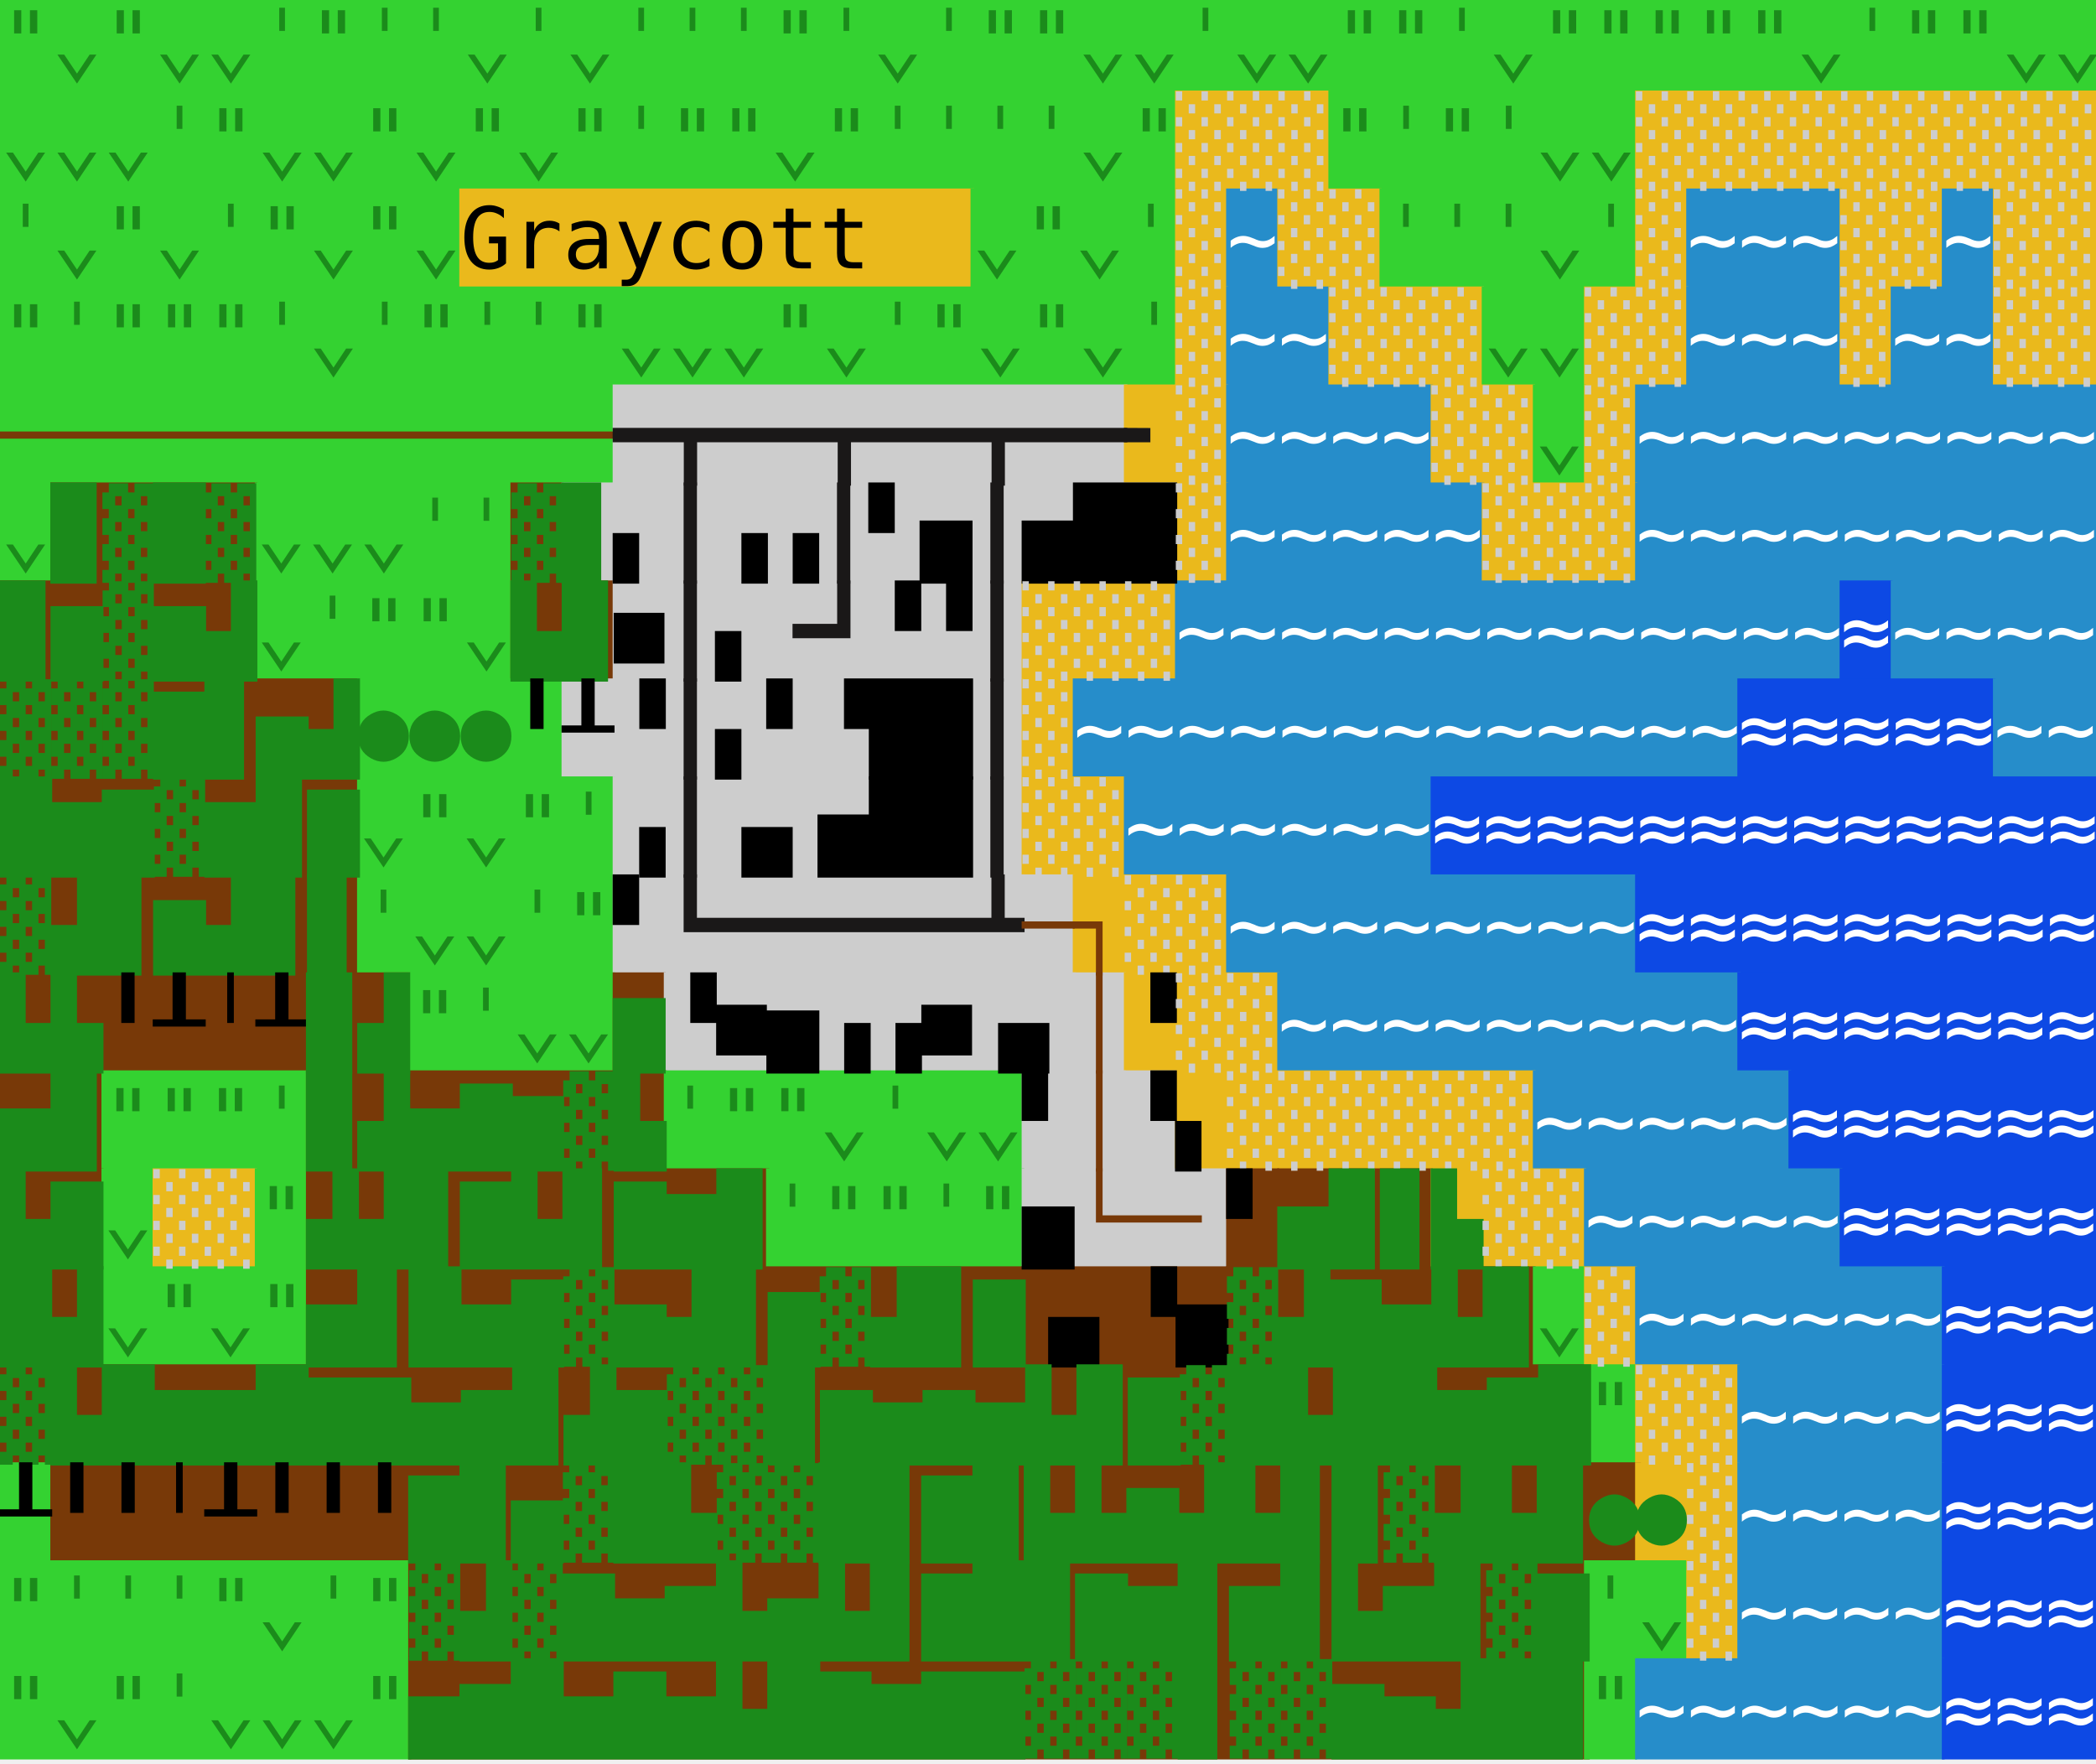
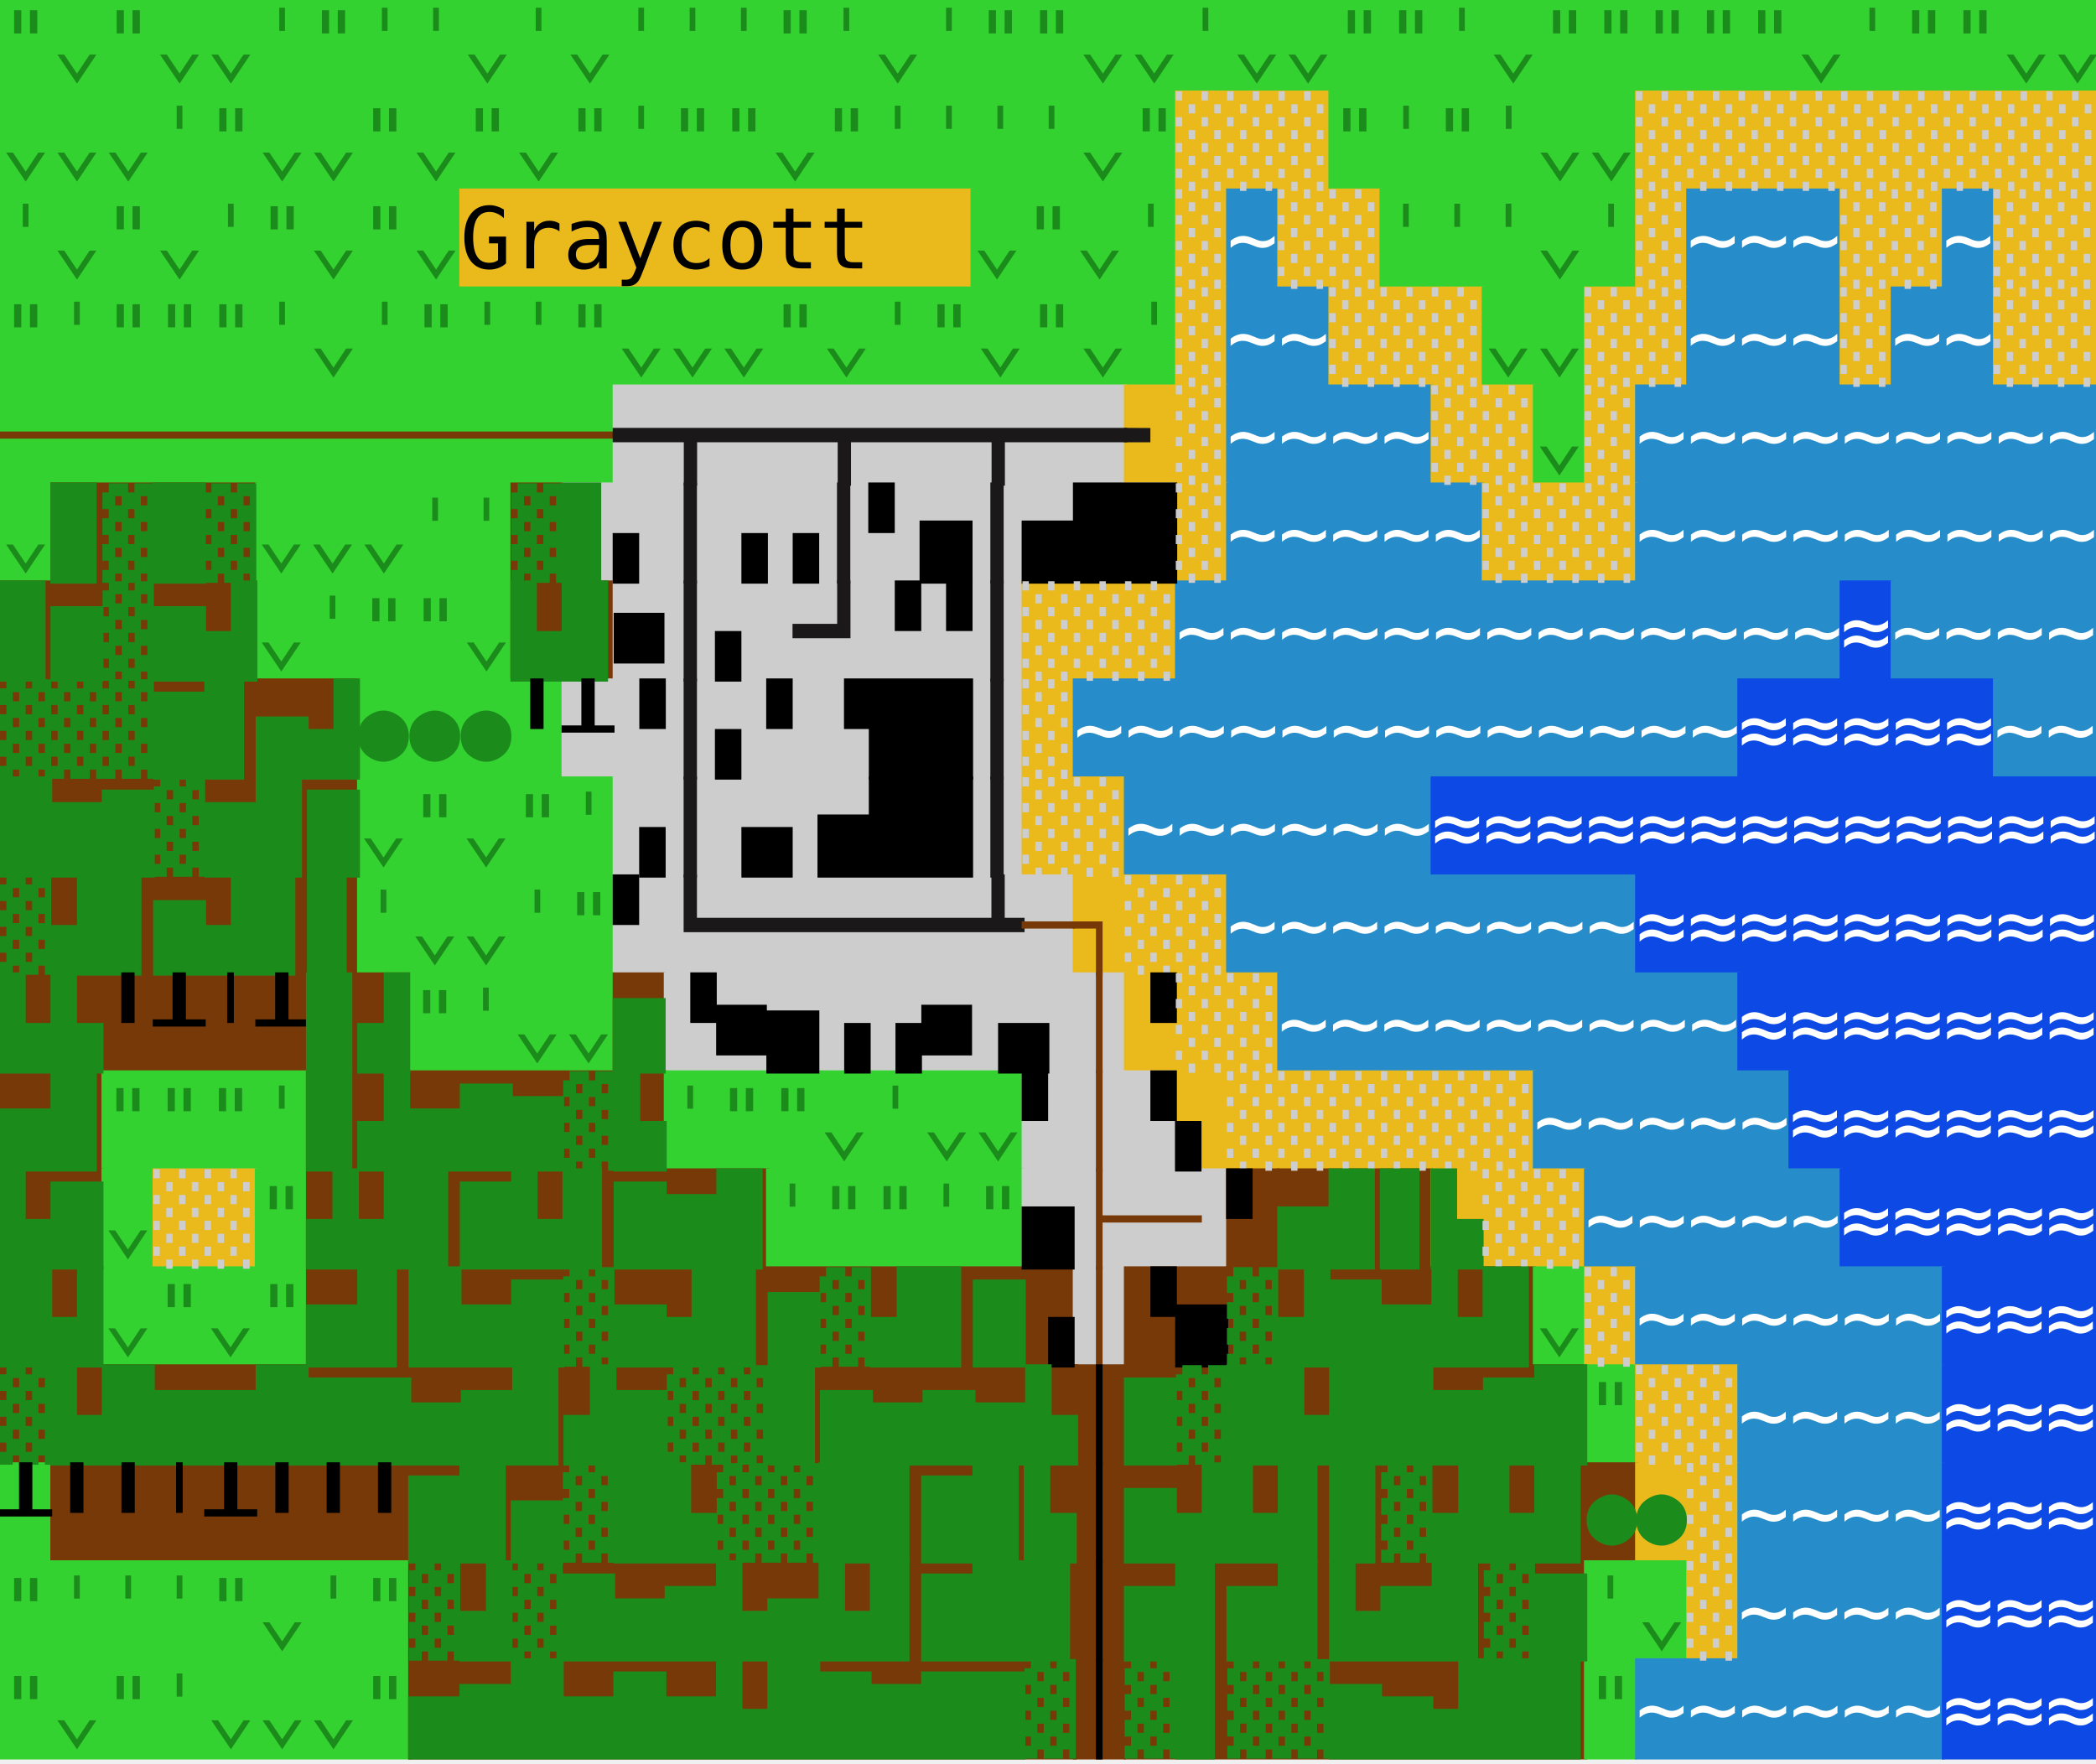
<svg xmlns="http://www.w3.org/2000/svg" version="1.1" width="246.0px" height="207.0px" viewBox="0 0 246.0 207.0" style="letter-spacing:0em;font-size:10px;font-family:'DejaVu Sans Mono';stroke:none">
  <text y="8.5" x="0.0" style="fill:#34d231">█████████████████████████████████████████</text>
  <text y="20.0" x="0.0" style="fill:#34d231">███████████████████████</text>
  <text y="20.0" x="138.0" style="fill:#eab91c">███</text>
  <text y="20.0" x="156.0" style="fill:#34d231">██████</text>
  <text y="20.0" x="192.0" style="fill:#eab91c">█████████</text>
  <text y="31.5" x="0.0" style="fill:#34d231">█████████</text>
  <text y="31.5" x="54.0" style="fill:#eab91c">██████████</text>
  <text y="31.5" x="114.0" style="fill:#34d231">████</text>
  <text y="31.5" x="138.0" style="fill:#eab91c">█</text>
  <text y="31.5" x="144.0" style="fill:#268dca">█</text>
  <text y="31.5" x="150.0" style="fill:#eab91c">██</text>
  <text y="31.5" x="162.0" style="fill:#34d231">█████</text>
  <text y="31.5" x="192.0" style="fill:#eab91c">█</text>
  <text y="31.5" x="198.0" style="fill:#268dca">███</text>
  <text y="31.5" x="216.0" style="fill:#eab91c">██</text>
  <text y="31.5" x="228.0" style="fill:#268dca">█</text>
  <text y="31.5" x="234.0" style="fill:#eab91c">██</text>
  <text y="43.0" x="0.0" style="fill:#34d231">███████████████████████</text>
  <text y="43.0" x="138.0" style="fill:#eab91c">█</text>
  <text y="43.0" x="144.0" style="fill:#268dca">██</text>
  <text y="43.0" x="156.0" style="fill:#eab91c">███</text>
  <text y="43.0" x="174.0" style="fill:#34d231">██</text>
  <text y="43.0" x="186.0" style="fill:#eab91c">██</text>
  <text y="43.0" x="198.0" style="fill:#268dca">███</text>
  <text y="43.0" x="216.0" style="fill:#eab91c">█</text>
  <text y="43.0" x="222.0" style="fill:#268dca">██</text>
  <text y="43.0" x="234.0" style="fill:#eab91c">██</text>
  <text y="54.5" x="0.0" style="fill:#34d231">████████████</text>
  <text y="54.5" x="72.0" style="fill:#cdcdcd">██████████</text>
  <text y="54.5" x="132.0" style="fill:#eab91c">█</text>
  <text y="54.5" x="138.0" style="fill:#eab91c">█</text>
  <text y="54.5" x="144.0" style="fill:#268dca">████</text>
  <text y="54.5" x="168.0" style="fill:#eab91c">██</text>
  <text y="54.5" x="180.0" style="fill:#34d231">█</text>
  <text y="54.5" x="186.0" style="fill:#eab91c">█</text>
  <text y="54.5" x="192.0" style="fill:#268dca">█████████</text>
  <text y="66.0" x="0.0" style="fill:#34d231">█</text>
  <text y="66.0" x="6.0" style="fill:#783908">████</text>
  <text y="66.0" x="30.0" style="fill:#34d231">█████</text>
  <text y="66.0" x="60.0" style="fill:#783908">█</text>
  <text y="66.0" x="66.0" style="fill:#cdcdcd">█</text>
  <text y="66.0" x="72.0" style="fill:#cdcdcd">█</text>
  <text y="66.0" x="78.0" style="fill:#cdcdcd">█</text>
  <text y="66.0" x="84.0" style="fill:#cdcdcd">██</text>
  <text y="66.0" x="96.0" style="fill:#cdcdcd">█</text>
  <text y="66.0" x="102.0" style="fill:#cdcdcd">██</text>
  <text y="66.0" x="114.0" style="fill:#cdcdcd">█</text>
  <text y="66.0" x="120.0" style="fill:#cdcdcd">███</text>
  <text y="66.0" x="138.0" style="fill:#eab91c">█</text>
  <text y="66.0" x="144.0" style="fill:#268dca">█████</text>
  <text y="66.0" x="174.0" style="fill:#eab91c">███</text>
  <text y="66.0" x="192.0" style="fill:#268dca">█████████</text>
  <text y="77.5" x="0.0" style="fill:#783908">█████</text>
  <text y="77.5" x="30.0" style="fill:#34d231">█████</text>
  <text y="77.5" x="60.0" style="fill:#783908">██</text>
  <text y="77.5" x="72.0" style="fill:#cdcdcd">█</text>
  <text y="77.5" x="78.0" style="fill:#cdcdcd">█</text>
  <text y="77.5" x="84.0" style="fill:#cdcdcd">█</text>
  <text y="77.5" x="90.0" style="fill:#cdcdcd">██</text>
  <text y="77.5" x="102.0" style="fill:#cdcdcd">██</text>
  <text y="77.5" x="114.0" style="fill:#cdcdcd">█</text>
  <text y="77.5" x="120.0" style="fill:#eab91c">███</text>
  <text y="77.5" x="138.0" style="fill:#268dca">█████████████</text>
  <text y="77.5" x="216.0" style="fill:#0d49e4">█</text>
  <text y="77.5" x="222.0" style="fill:#268dca">████</text>
  <text y="89.0" x="0.0" style="fill:#783908">███████</text>
  <text y="89.0" x="42.0" style="fill:#34d231">███</text>
  <text y="89.0" x="60.0" style="fill:#34d231">█</text>
  <text y="89.0" x="66.0" style="fill:#cdcdcd">██</text>
  <text y="89.0" x="78.0" style="fill:#cdcdcd">█</text>
  <text y="89.0" x="84.0" style="fill:#cdcdcd">█████</text>
  <text y="89.0" x="114.0" style="fill:#cdcdcd">█</text>
  <text y="89.0" x="120.0" style="fill:#eab91c">█</text>
  <text y="89.0" x="126.0" style="fill:#268dca">█████████████</text>
  <text y="89.0" x="204.0" style="fill:#0d49e4">█████</text>
  <text y="89.0" x="234.0" style="fill:#268dca">██</text>
  <text y="100.5" x="0.0" style="fill:#783908">███████</text>
  <text y="100.5" x="42.0" style="fill:#34d231">█████</text>
  <text y="100.5" x="72.0" style="fill:#cdcdcd">█</text>
  <text y="100.5" x="78.0" style="fill:#cdcdcd">█</text>
  <text y="100.5" x="84.0" style="fill:#cdcdcd">█████</text>
  <text y="100.5" x="114.0" style="fill:#cdcdcd">█</text>
  <text y="100.5" x="120.0" style="fill:#eab91c">██</text>
  <text y="100.5" x="132.0" style="fill:#268dca">██████</text>
  <text y="100.5" x="168.0" style="fill:#0d49e4">█████████████</text>
  <text y="112.0" x="0.0" style="fill:#783908">███████</text>
  <text y="112.0" x="42.0" style="fill:#34d231">█████</text>
  <text y="112.0" x="72.0" style="fill:#cdcdcd">█</text>
  <text y="112.0" x="78.0" style="fill:#cdcdcd">███████</text>
  <text y="112.0" x="120.0" style="fill:#cdcdcd">█</text>
  <text y="112.0" x="126.0" style="fill:#eab91c">█</text>
  <text y="112.0" x="132.0" style="fill:#eab91c">██</text>
  <text y="112.0" x="144.0" style="fill:#268dca">████████</text>
  <text y="112.0" x="192.0" style="fill:#0d49e4">█████████</text>
  <text y="123.5" x="0.0" style="fill:#783908">██</text>
  <text y="123.5" x="12.0" style="fill:#783908">████</text>
  <text y="123.5" x="36.0" style="fill:#783908">██</text>
  <text y="123.5" x="48.0" style="fill:#34d231">████</text>
  <text y="123.5" x="72.0" style="fill:#783908">█</text>
  <text y="123.5" x="78.0" style="fill:#cdcdcd">████████</text>
  <text y="123.5" x="126.0" style="fill:#cdcdcd">█</text>
  <text y="123.5" x="132.0" style="fill:#eab91c">█</text>
  <text y="123.5" x="138.0" style="fill:#eab91c">██</text>
  <text y="123.5" x="150.0" style="fill:#268dca">█████████</text>
  <text y="123.5" x="204.0" style="fill:#0d49e4">███████</text>
  <text y="135.0" x="0.0" style="fill:#783908">██</text>
  <text y="135.0" x="12.0" style="fill:#34d231">████</text>
  <text y="135.0" x="36.0" style="fill:#783908">███████</text>
  <text y="135.0" x="78.0" style="fill:#34d231">███████</text>
  <text y="135.0" x="120.0" style="fill:#cdcdcd">█</text>
  <text y="135.0" x="126.0" style="fill:#cdcdcd">█</text>
  <text y="135.0" x="132.0" style="fill:#cdcdcd">█</text>
  <text y="135.0" x="138.0" style="fill:#eab91c">█</text>
  <text y="135.0" x="144.0" style="fill:#eab91c">██████</text>
  <text y="135.0" x="180.0" style="fill:#268dca">█████</text>
  <text y="135.0" x="210.0" style="fill:#0d49e4">██████</text>
  <text y="146.5" x="0.0" style="fill:#783908">██</text>
  <text y="146.5" x="12.0" style="fill:#34d231">█</text>
  <text y="146.5" x="18.0" style="fill:#eab91c">██</text>
  <text y="146.5" x="30.0" style="fill:#34d231">█</text>
  <text y="146.5" x="36.0" style="fill:#783908">█████████</text>
  <text y="146.5" x="90.0" style="fill:#34d231">█████</text>
  <text y="146.5" x="120.0" style="fill:#cdcdcd">█</text>
  <text y="146.5" x="126.0" style="fill:#cdcdcd">███</text>
  <text y="146.5" x="144.0" style="fill:#783908">█</text>
  <text y="146.5" x="150.0" style="fill:#783908">███</text>
  <text y="146.5" x="168.0" style="fill:#eab91c">█</text>
  <text y="146.5" x="174.0" style="fill:#eab91c">██</text>
  <text y="146.5" x="186.0" style="fill:#268dca">█████</text>
  <text y="146.5" x="216.0" style="fill:#0d49e4">█████</text>
  <text y="158.0" x="0.0" style="fill:#783908">██</text>
  <text y="158.0" x="12.0" style="fill:#34d231">████</text>
  <text y="158.0" x="36.0" style="fill:#783908">██████████████</text>
-   <text y="158.0" x="120.0" style="fill:#783908">████</text>
+   <text y="158.0" x="120.0" style="fill:#783908">█</text>
+   <text y="158.0" x="126.0" style="fill:#cdcdcd">█</text>
+   <text y="158.0" x="132.0" style="fill:#783908">██</text>
  <text y="158.0" x="144.0" style="fill:#783908">██████</text>
  <text y="158.0" x="180.0" style="fill:#34d231">█</text>
  <text y="158.0" x="186.0" style="fill:#eab91c">█</text>
  <text y="158.0" x="192.0" style="fill:#268dca">██████</text>
  <text y="158.0" x="228.0" style="fill:#0d49e4">███</text>
-   <text y="169.5" x="0.0" style="fill:#783908">███████████████████████████████</text>
+   <text y="169.5" x="0.0" style="fill:#783908">█████████████████████</text>
+   <text y="169.5" x="126.0" style="fill:#783908">█</text>
+   <text y="169.5" x="132.0" style="fill:#783908">█████████</text>
  <text y="169.5" x="186.0" style="fill:#34d231">█</text>
  <text y="169.5" x="192.0" style="fill:#eab91c">██</text>
  <text y="169.5" x="204.0" style="fill:#268dca">████</text>
  <text y="169.5" x="228.0" style="fill:#0d49e4">███</text>
  <text y="181.0" x="0.0" style="fill:#34d231">█</text>
  <text y="181.0" x="6.0" style="fill:#783908">███████</text>
-   <text y="181.0" x="48.0" style="fill:#783908">████████████████████████</text>
+   <text y="181.0" x="48.0" style="fill:#783908">█████████████</text>
+   <text y="181.0" x="126.0" style="fill:#783908">█</text>
+   <text y="181.0" x="132.0" style="fill:#783908">██████████</text>
  <text y="181.0" x="192.0" style="fill:#eab91c">█</text>
  <text y="181.0" x="198.0" style="fill:#eab91c">█</text>
  <text y="181.0" x="204.0" style="fill:#268dca">████</text>
  <text y="181.0" x="228.0" style="fill:#0d49e4">███</text>
  <text y="192.5" x="0.0" style="fill:#34d231">████████</text>
-   <text y="192.5" x="48.0" style="fill:#783908">███████████████████████</text>
+   <text y="192.5" x="48.0" style="fill:#783908">█████████████</text>
+   <text y="192.5" x="126.0" style="fill:#783908">█</text>
+   <text y="192.5" x="132.0" style="fill:#783908">█████████</text>
  <text y="192.5" x="186.0" style="fill:#34d231">██</text>
  <text y="192.5" x="198.0" style="fill:#eab91c">█</text>
  <text y="192.5" x="204.0" style="fill:#268dca">████</text>
  <text y="192.5" x="228.0" style="fill:#0d49e4">███</text>
  <text y="204.0" x="0.0" style="fill:#34d231">████████</text>
-   <text y="204.0" x="48.0" style="fill:#783908">███████████████████████</text>
+   <text y="204.0" x="48.0" style="fill:#783908">█████████████</text>
+   <text y="204.0" x="126.0" style="fill:#783908">█</text>
+   <text y="204.0" x="132.0" style="fill:#783908">█████████</text>
  <text y="204.0" x="186.0" style="fill:#34d231">█</text>
  <text y="204.0" x="192.0" style="fill:#268dca">██████</text>
  <text y="204.0" x="228.0" style="fill:#0d49e4">███</text>
  <text y="8.5" x="0.0" style="fill:#1b8b1b">"⌄"⌄⌄ˈ"ˈˈ⌄ˈ⌄ˈˈˈ"ˈ⌄ˈ""⌄⌄ˈ⌄⌄""ˈ⌄"""""⌄ˈ""⌄⌄</text>
  <text y="20.0" x="0.0" style="fill:#1b8b1b">⌄⌄⌄ˈ"⌄⌄"⌄"⌄"ˈ""⌄"ˈˈˈˈ⌄"</text>
  <text y="20.0" x="138.0" style="fill:#cdcdcd">░░░</text>
  <text y="20.0" x="156.0" style="fill:#1b8b1b">"ˈ"ˈ⌄⌄</text>
  <text y="20.0" x="192.0" style="fill:#cdcdcd">░░░░░░░░░</text>
  <text y="31.5" x="0.0" style="fill:#1b8b1b">ˈ⌄"⌄ˈ"⌄"⌄</text>
  <text y="31.5" x="54.0" style="fill:#000000"> Graycott </text>
  <text y="31.5" x="114.0" style="fill:#1b8b1b">⌄"⌄ˈ</text>
  <text y="31.5" x="138.0" style="fill:#cdcdcd">░</text>
  <text y="31.5" x="144.0" style="fill:#ffffff">~</text>
  <text y="31.5" x="150.0" style="fill:#cdcdcd">░░</text>
  <text y="31.5" x="162.0" style="fill:#1b8b1b">ˈˈˈ⌄ˈ</text>
  <text y="31.5" x="192.0" style="fill:#cdcdcd">░</text>
  <text y="31.5" x="198.0" style="fill:#ffffff">~~~</text>
  <text y="31.5" x="216.0" style="fill:#cdcdcd">░░</text>
  <text y="31.5" x="228.0" style="fill:#ffffff">~</text>
  <text y="31.5" x="234.0" style="fill:#cdcdcd">░░</text>
  <text y="43.0" x="0.0" style="fill:#1b8b1b">"ˈ"""ˈ⌄ˈ"ˈˈ"⌄⌄⌄"⌄ˈ"⌄"⌄ˈ</text>
  <text y="43.0" x="138.0" style="fill:#cdcdcd">░</text>
  <text y="43.0" x="144.0" style="fill:#ffffff">~~</text>
  <text y="43.0" x="156.0" style="fill:#cdcdcd">░░░</text>
  <text y="43.0" x="174.0" style="fill:#1b8b1b">⌄⌄</text>
  <text y="43.0" x="186.0" style="fill:#cdcdcd">░░</text>
  <text y="43.0" x="198.0" style="fill:#ffffff">~~~</text>
  <text y="43.0" x="216.0" style="fill:#cdcdcd">░</text>
  <text y="43.0" x="222.0" style="fill:#ffffff">~~</text>
  <text y="43.0" x="234.0" style="fill:#cdcdcd">░░</text>
  <text y="54.5" x="0.0" style="fill:#783908">────────────</text>
  <text y="54.5" x="72.0" style="fill:#1a1818">━┳━━┳━━┳━━</text>
  <text y="54.5" x="132.0" style="fill:#1a1818">╸</text>
  <text y="54.5" x="138.0" style="fill:#cdcdcd">░</text>
  <text y="54.5" x="144.0" style="fill:#ffffff">~~~~</text>
  <text y="54.5" x="168.0" style="fill:#cdcdcd">░░</text>
  <text y="54.5" x="180.0" style="fill:#1b8b1b">⌄</text>
  <text y="54.5" x="186.0" style="fill:#cdcdcd">░</text>
  <text y="54.5" x="192.0" style="fill:#ffffff">~~~~~~~~~</text>
  <text y="66.0" x="0.0" style="fill:#1b8b1b">⌄</text>
  <text y="66.0" x="6.0" style="fill:#1b8b1b">▉▓█▓</text>
  <text y="66.0" x="30.0" style="fill:#1b8b1b">⌄⌄⌄ˈˈ</text>
  <text y="66.0" x="60.0" style="fill:#1b8b1b">▓</text>
  <text y="66.0" x="66.0" style="fill:#1b8b1b">▊</text>
  <text y="66.0" x="72.0" style="fill:#000000">▖</text>
  <text y="66.0" x="78.0" style="fill:#1a1818">┃</text>
  <text y="66.0" x="84.0" style="fill:#000000">▗▗</text>
  <text y="66.0" x="96.0" style="fill:#1a1818">┃</text>
  <text y="66.0" x="102.0" style="fill:#000000">▘▅</text>
  <text y="66.0" x="114.0" style="fill:#1a1818">┃</text>
  <text y="66.0" x="120.0" style="fill:#000000">▅██</text>
  <text y="66.0" x="138.0" style="fill:#cdcdcd">░</text>
  <text y="66.0" x="144.0" style="fill:#ffffff">~~~~~</text>
  <text y="66.0" x="174.0" style="fill:#cdcdcd">░░░</text>
  <text y="66.0" x="192.0" style="fill:#ffffff">~~~~~~~~~</text>
  <text y="77.5" x="0.0" style="fill:#1b8b1b">▉▆▓▆▟</text>
  <text y="77.5" x="30.0" style="fill:#1b8b1b">⌄ˈ""⌄</text>
  <text y="77.5" x="60.0" style="fill:#1b8b1b">▙▉</text>
  <text y="77.5" x="72.0" style="fill:#000000">■</text>
  <text y="77.5" x="78.0" style="fill:#1a1818">┃</text>
  <text y="77.5" x="84.0" style="fill:#000000">▖</text>
  <text y="77.5" x="90.0" style="fill:#1a1818">╺┛</text>
  <text y="77.5" x="102.0" style="fill:#000000">▝▝</text>
  <text y="77.5" x="114.0" style="fill:#1a1818">┃</text>
  <text y="77.5" x="120.0" style="fill:#cdcdcd">░░░</text>
  <text y="77.5" x="138.0" style="fill:#ffffff">~~~~~~~~~~~~~</text>
  <text y="77.5" x="216.0" style="fill:#ffffff">≈</text>
  <text y="77.5" x="222.0" style="fill:#ffffff">~~~~</text>
  <text y="89.0" x="0.0" style="fill:#1b8b1b">▓▓▓▇▊▅▟</text>
  <text y="89.0" x="42.0" style="fill:#1b8b1b">●●●</text>
  <text y="89.0" x="60.0" style="fill:#000000">╹</text>
  <text y="89.0" x="66.0" style="fill:#000000">┸▝</text>
  <text y="89.0" x="78.0" style="fill:#1a1818">┃</text>
  <text y="89.0" x="84.0" style="fill:#000000">▖▘▝██</text>
  <text y="89.0" x="114.0" style="fill:#1a1818">┃</text>
  <text y="89.0" x="120.0" style="fill:#cdcdcd">░</text>
  <text y="89.0" x="126.0" style="fill:#ffffff">~~~~~~~~~~~~~</text>
  <text y="89.0" x="204.0" style="fill:#ffffff">≈≈≈≈≈</text>
  <text y="89.0" x="234.0" style="fill:#ffffff">~~</text>
  <text y="100.5" x="0.0" style="fill:#1b8b1b">█▆▇▓▆▉▇</text>
  <text y="100.5" x="42.0" style="fill:#1b8b1b">⌄"⌄"ˈ</text>
  <text y="100.5" x="72.0" style="fill:#000000">▗</text>
  <text y="100.5" x="78.0" style="fill:#1a1818">┃</text>
  <text y="100.5" x="84.0" style="fill:#000000">▗▖▅██</text>
  <text y="100.5" x="114.0" style="fill:#1a1818">┃</text>
  <text y="100.5" x="120.0" style="fill:#cdcdcd">░░</text>
  <text y="100.5" x="132.0" style="fill:#ffffff">~~~~~~</text>
  <text y="100.5" x="168.0" style="fill:#ffffff">≈≈≈≈≈≈≈≈≈≈≈≈≈</text>
  <text y="112.0" x="0.0" style="fill:#1b8b1b">▓▟▊▆▟▊▊</text>
  <text y="112.0" x="42.0" style="fill:#1b8b1b">ˈ⌄⌄ˈ"</text>
  <text y="112.0" x="72.0" style="fill:#000000">▘</text>
  <text y="112.0" x="78.0" style="fill:#1a1818">┗━━━━━┻</text>
  <text y="112.0" x="120.0" style="fill:#783908">─</text>
  <text y="112.0" x="126.0" style="fill:#783908">┐</text>
  <text y="112.0" x="132.0" style="fill:#cdcdcd">░░</text>
  <text y="112.0" x="144.0" style="fill:#ffffff">~~~~~~~~</text>
  <text y="112.0" x="192.0" style="fill:#ffffff">≈≈≈≈≈≈≈≈≈</text>
  <text y="123.5" x="0.0" style="fill:#1b8b1b">▙▙</text>
  <text y="123.5" x="12.0" style="fill:#000000">╹┸╵┸</text>
  <text y="123.5" x="36.0" style="fill:#1b8b1b">▉▟</text>
  <text y="123.5" x="48.0" style="fill:#1b8b1b">"ˈ⌄⌄</text>
  <text y="123.5" x="72.0" style="fill:#1b8b1b">▆</text>
  <text y="123.5" x="78.0" style="fill:#000000">▝■▅▗▗■▗▖</text>
  <text y="123.5" x="126.0" style="fill:#783908">│</text>
  <text y="123.5" x="132.0" style="fill:#000000">▝</text>
  <text y="123.5" x="138.0" style="fill:#cdcdcd">░░</text>
  <text y="123.5" x="150.0" style="fill:#ffffff">~~~~~~~~~</text>
  <text y="123.5" x="204.0" style="fill:#ffffff">≈≈≈≈≈≈≈</text>
  <text y="135.0" x="0.0" style="fill:#1b8b1b">▅▉</text>
  <text y="135.0" x="12.0" style="fill:#1b8b1b">"""ˈ</text>
  <text y="135.0" x="36.0" style="fill:#1b8b1b">▉▟▅▇▆▓▙</text>
  <text y="135.0" x="78.0" style="fill:#1b8b1b">ˈ""⌄ˈ⌄⌄</text>
  <text y="135.0" x="120.0" style="fill:#000000">▘</text>
  <text y="135.0" x="126.0" style="fill:#783908">│</text>
  <text y="135.0" x="132.0" style="fill:#000000">▝</text>
  <text y="135.0" x="138.0" style="fill:#000000">▖</text>
  <text y="135.0" x="144.0" style="fill:#cdcdcd">░░░░░░</text>
  <text y="135.0" x="180.0" style="fill:#ffffff">~~~~~</text>
  <text y="135.0" x="210.0" style="fill:#ffffff">≈≈≈≈≈≈</text>
  <text y="146.5" x="0.0" style="fill:#1b8b1b">▙▇</text>
  <text y="146.5" x="12.0" style="fill:#1b8b1b">⌄</text>
  <text y="146.5" x="18.0" style="fill:#cdcdcd">░░</text>
  <text y="146.5" x="30.0" style="fill:#1b8b1b">"</text>
  <text y="146.5" x="36.0" style="fill:#1b8b1b">▟▟▊▇▙▊▇▆▉</text>
  <text y="146.5" x="90.0" style="fill:#1b8b1b">ˈ""ˈ"</text>
  <text y="146.5" x="120.0" style="fill:#000000">▅</text>
-   <text y="146.5" x="126.0" style="fill:#783908">└─╴</text>
+   <text y="146.5" x="126.0" style="fill:#783908">├─╴</text>
  <text y="146.5" x="144.0" style="fill:#000000">▘</text>
  <text y="146.5" x="150.0" style="fill:#1b8b1b">▅▉▊</text>
  <text y="146.5" x="168.0" style="fill:#1b8b1b">▙</text>
  <text y="146.5" x="174.0" style="fill:#cdcdcd">░░</text>
  <text y="146.5" x="186.0" style="fill:#ffffff">~~~~~</text>
  <text y="146.5" x="216.0" style="fill:#ffffff">≈≈≈≈≈</text>
  <text y="158.0" x="0.0" style="fill:#1b8b1b">█▟</text>
  <text y="158.0" x="12.0" style="fill:#1b8b1b">⌄"⌄"</text>
  <text y="158.0" x="36.0" style="fill:#1b8b1b">▅▊█▅▇▓▅▟▊▆▓▟▊▇</text>
-   <text y="158.0" x="120.0" style="fill:#000000">▗▖▝▅</text>
+   <text y="158.0" x="120.0" style="fill:#000000">▗</text>
+   <text y="158.0" x="126.0" style="fill:#783908">│</text>
+   <text y="158.0" x="132.0" style="fill:#000000">▝▅</text>
  <text y="158.0" x="144.0" style="fill:#1b8b1b">▓▟▇▅▙▉</text>
  <text y="158.0" x="180.0" style="fill:#1b8b1b">⌄</text>
  <text y="158.0" x="186.0" style="fill:#cdcdcd">░</text>
  <text y="158.0" x="192.0" style="fill:#ffffff">~~~~~~</text>
  <text y="158.0" x="228.0" style="fill:#ffffff">≈≈≈</text>
-   <text y="169.5" x="0.0" style="fill:#1b8b1b">▓▙█▆▆█▇▇▅▆▉▟▆▓▓▉▆▅▆▅▙▉▇▓█▙██▆▇█</text>
+   <text y="169.5" x="0.0" style="fill:#1b8b1b">▓▙█▆▆█▇▇▅▆▉▟▆▓▓▉▆▅▆▅▙</text>
+   <text y="169.5" x="126.0" style="fill:#000000">│</text>
+   <text y="169.5" x="132.0" style="fill:#1b8b1b">▇▓█▙██▆▇█</text>
  <text y="169.5" x="186.0" style="fill:#1b8b1b">"</text>
  <text y="169.5" x="192.0" style="fill:#cdcdcd">░░</text>
  <text y="169.5" x="204.0" style="fill:#ffffff">~~~~</text>
  <text y="169.5" x="228.0" style="fill:#ffffff">≈≈≈</text>
  <text y="181.0" x="0.0" style="fill:#000000">┸</text>
  <text y="181.0" x="6.0" style="fill:#000000">╹╹╵┸╹╹╹</text>
-   <text y="181.0" x="48.0" style="fill:#1b8b1b">▇▉▅▓█▙▓▓█▊▇▉▙▙▆▟▙▊▉▓▟▙▉●</text>
+   <text y="181.0" x="48.0" style="fill:#1b8b1b">▇▉▅▓█▙▓▓█▊▇▉▙</text>
+   <text y="181.0" x="126.0" style="fill:#000000">│</text>
+   <text y="181.0" x="132.0" style="fill:#1b8b1b">▆▟▙▊▉▓▟▙▉●</text>
  <text y="181.0" x="192.0" style="fill:#1b8b1b">●</text>
  <text y="181.0" x="198.0" style="fill:#cdcdcd">░</text>
  <text y="181.0" x="204.0" style="fill:#ffffff">~~~~</text>
  <text y="181.0" x="228.0" style="fill:#ffffff">≈≈≈</text>
  <text y="192.5" x="0.0" style="fill:#1b8b1b">"ˈˈˈ"⌄ˈ"</text>
-   <text y="192.5" x="48.0" style="fill:#1b8b1b">▓▟▓▇▅▆▙▅▙▊▇█▉▇▆▊▆▊▙▆▉▓▇</text>
+   <text y="192.5" x="48.0" style="fill:#1b8b1b">▓▟▓▇▅▆▙▅▙▊▇█▉</text>
+   <text y="192.5" x="126.0" style="fill:#000000">│</text>
+   <text y="192.5" x="132.0" style="fill:#1b8b1b">▆▊▆▊▙▆▉▓▇</text>
  <text y="192.5" x="186.0" style="fill:#1b8b1b">ˈ⌄</text>
  <text y="192.5" x="198.0" style="fill:#cdcdcd">░</text>
  <text y="192.5" x="204.0" style="fill:#ffffff">~~~~</text>
  <text y="192.5" x="228.0" style="fill:#ffffff">≈≈≈</text>
  <text y="204.0" x="0.0" style="fill:#1b8b1b">"⌄"ˈ⌄⌄⌄"</text>
-   <text y="204.0" x="48.0" style="fill:#1b8b1b">▅▆█▅▇▅▙█▇▆▇▇▓▓▓▊▓▓▆▅▟█▉</text>
+   <text y="204.0" x="48.0" style="fill:#1b8b1b">▅▆█▅▇▅▙█▇▆▇▇▓</text>
+   <text y="204.0" x="126.0" style="fill:#000000">│</text>
+   <text y="204.0" x="132.0" style="fill:#1b8b1b">▓▊▓▓▆▅▟█▉</text>
  <text y="204.0" x="186.0" style="fill:#1b8b1b">"</text>
  <text y="204.0" x="192.0" style="fill:#ffffff">~~~~~~</text>
  <text y="204.0" x="228.0" style="fill:#ffffff">≈≈≈</text>
</svg>
